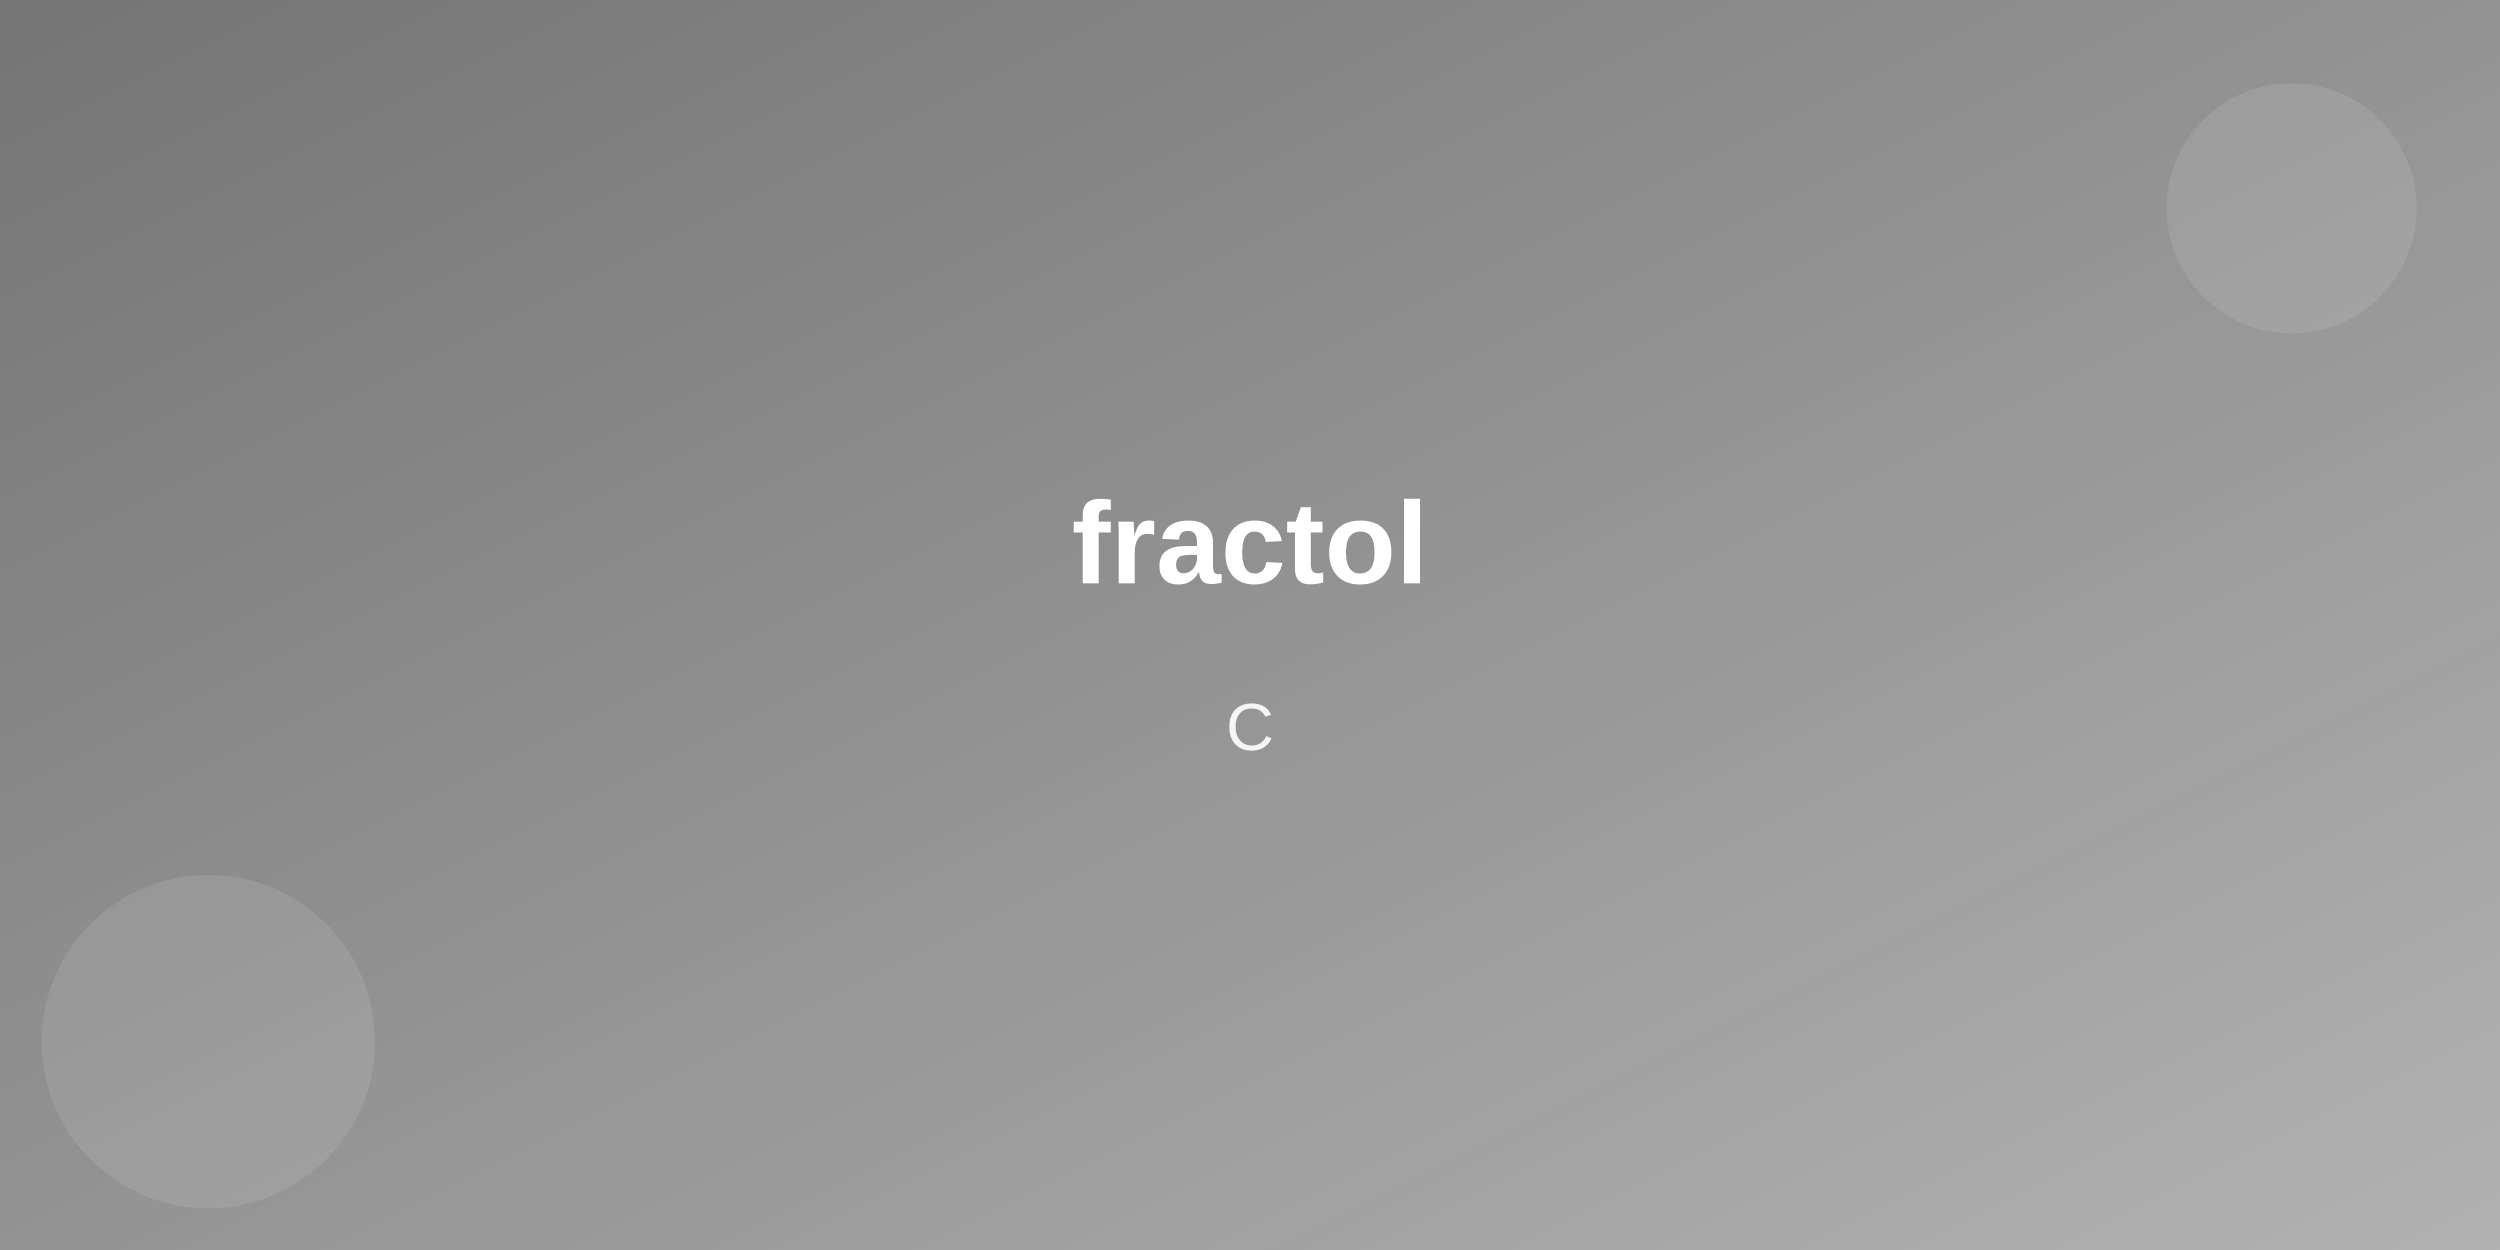
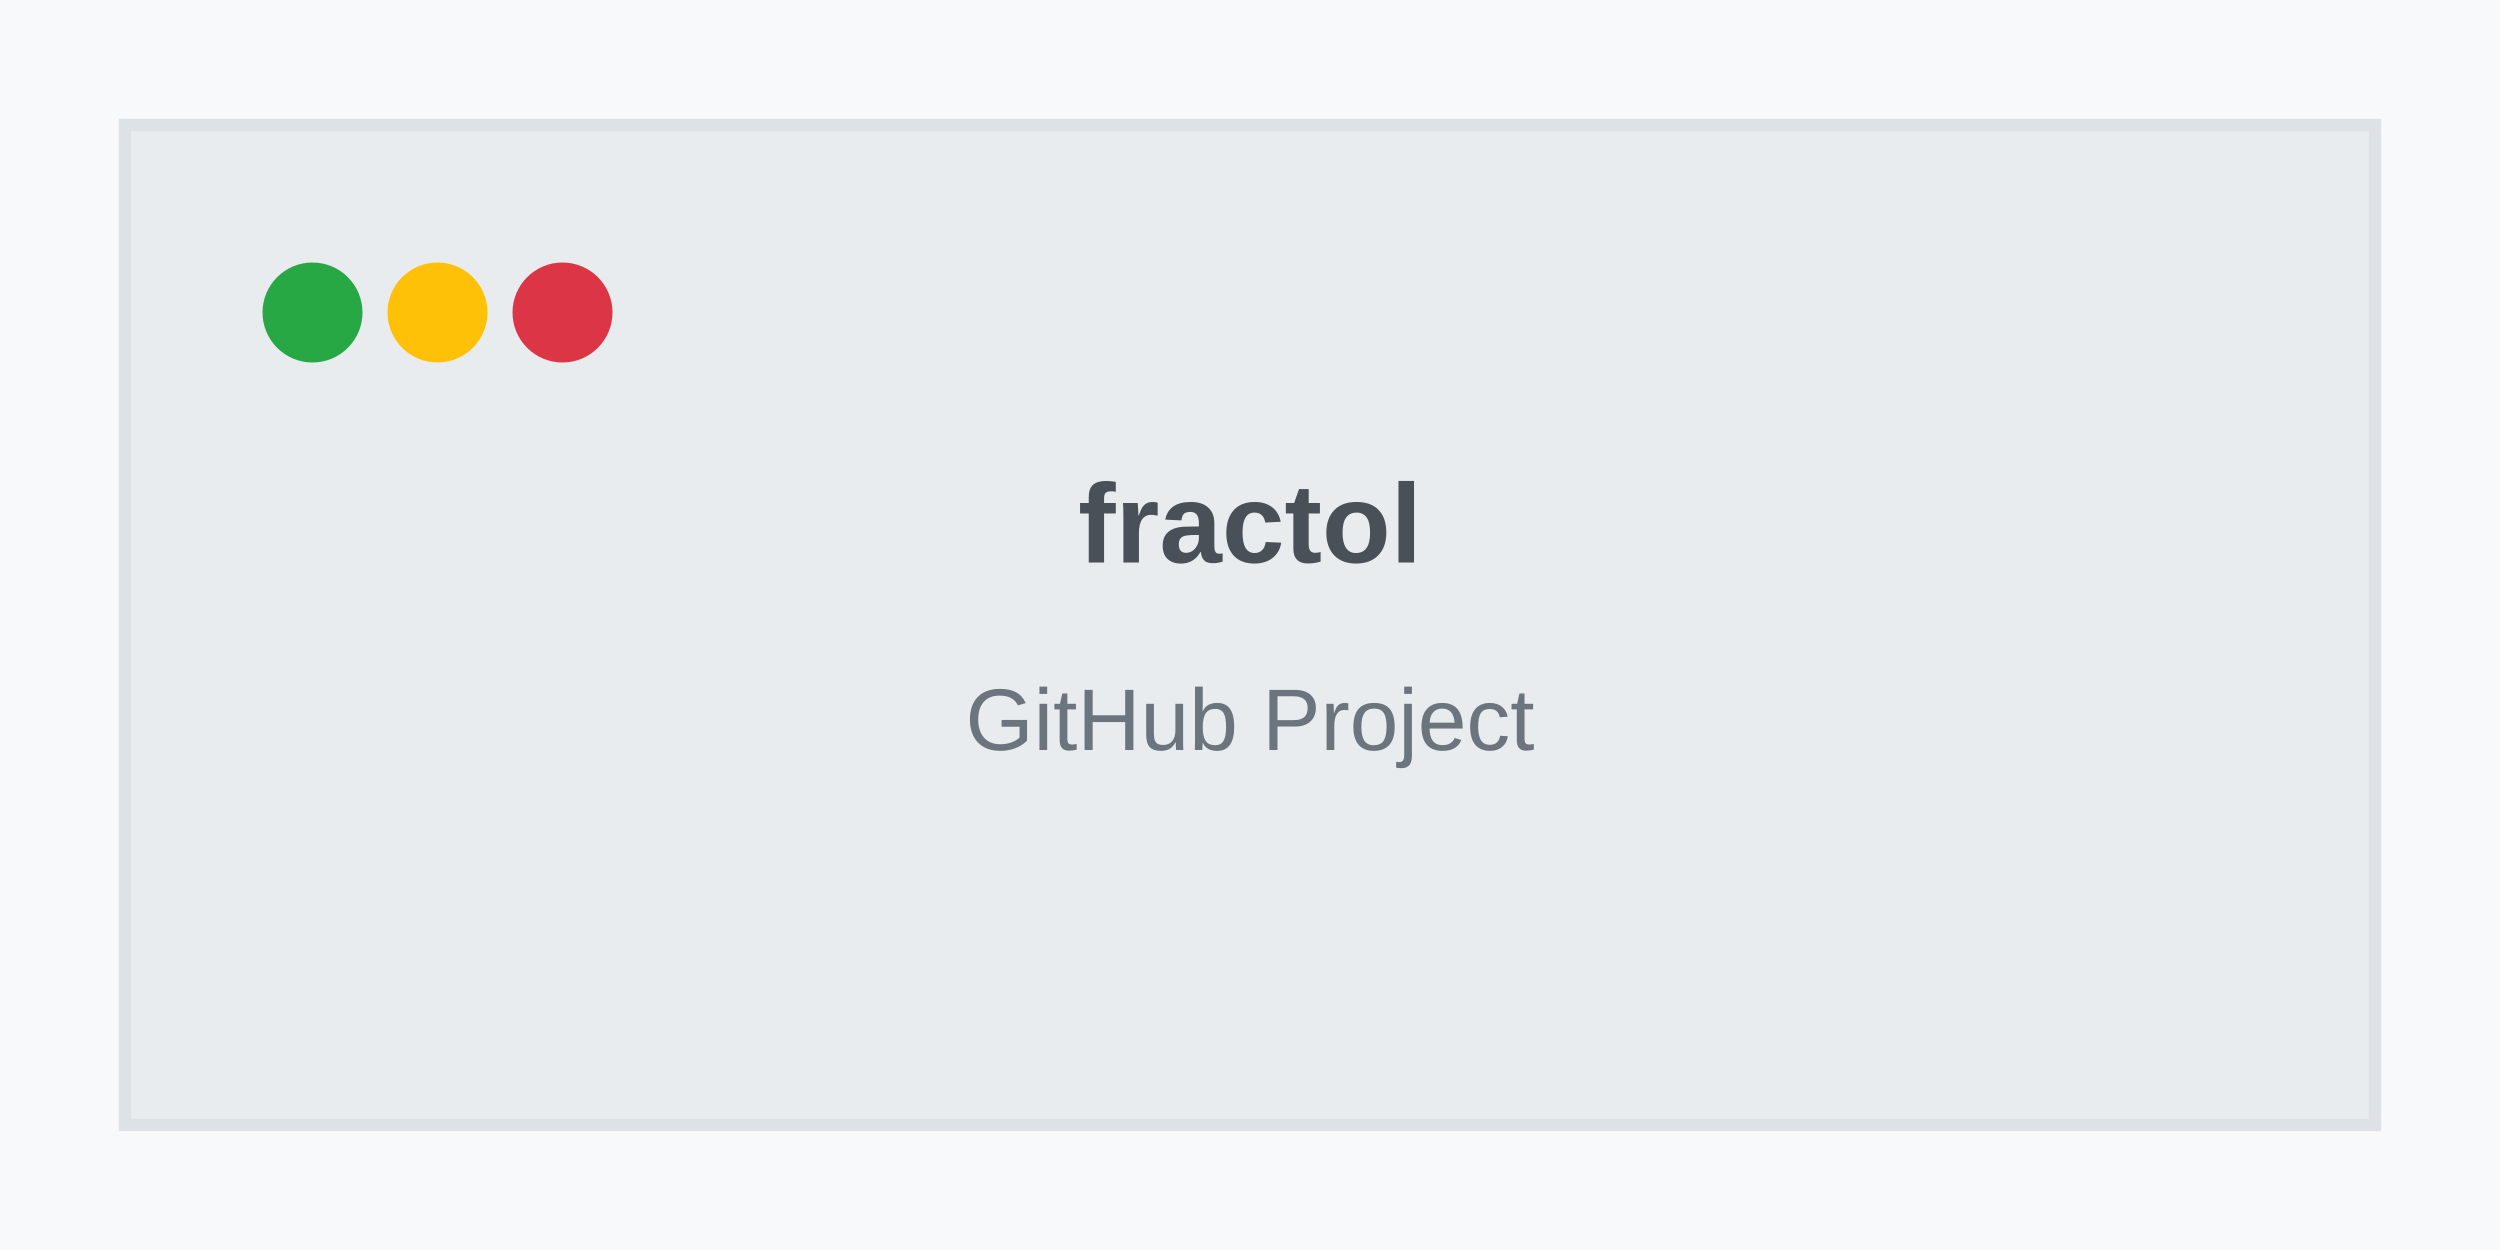
- <svg xmlns="http://www.w3.org/2000/svg" width="600" height="300">
-   <defs>
-     <linearGradient id="grad-fractol" x1="0%" y1="0%" x2="100%" y2="100%">
-       <stop offset="0%" style="stop-color:#555555;stop-opacity:0.8" />
-       <stop offset="100%" style="stop-color:#555555;stop-opacity:0.4" />
-     </linearGradient>
-   </defs>
-   <rect width="600" height="300" fill="url(#grad-fractol)" />
-   <circle cx="550" cy="50" r="30" fill="white" opacity="0.1" />
-   <circle cx="50" cy="250" r="40" fill="white" opacity="0.1" />
-   <text x="300" y="140" font-family="Arial, sans-serif" font-size="28" font-weight="bold" text-anchor="middle" fill="white">fractol</text>
-   <text x="300" y="180" font-family="Arial, sans-serif" font-size="16" text-anchor="middle" fill="white" opacity="0.9">C</text>
+ <svg xmlns="http://www.w3.org/2000/svg" width="400" height="200">
+   <rect width="100%" height="100%" fill="#f8f9fa" />
+   <rect x="20" y="20" width="360" height="160" fill="#e9ecef" stroke="#dee2e6" stroke-width="2" />
+   <text x="200" y="90" font-family="Arial, sans-serif" font-size="18" font-weight="bold" text-anchor="middle" fill="#495057">fractol</text>
+   <text x="200" y="120" font-family="Arial, sans-serif" font-size="14" text-anchor="middle" fill="#6c757d">GitHub Project</text>
+   <circle cx="50" cy="50" r="8" fill="#28a745" />
+   <circle cx="70" cy="50" r="8" fill="#ffc107" />
+   <circle cx="90" cy="50" r="8" fill="#dc3545" />
</svg>
